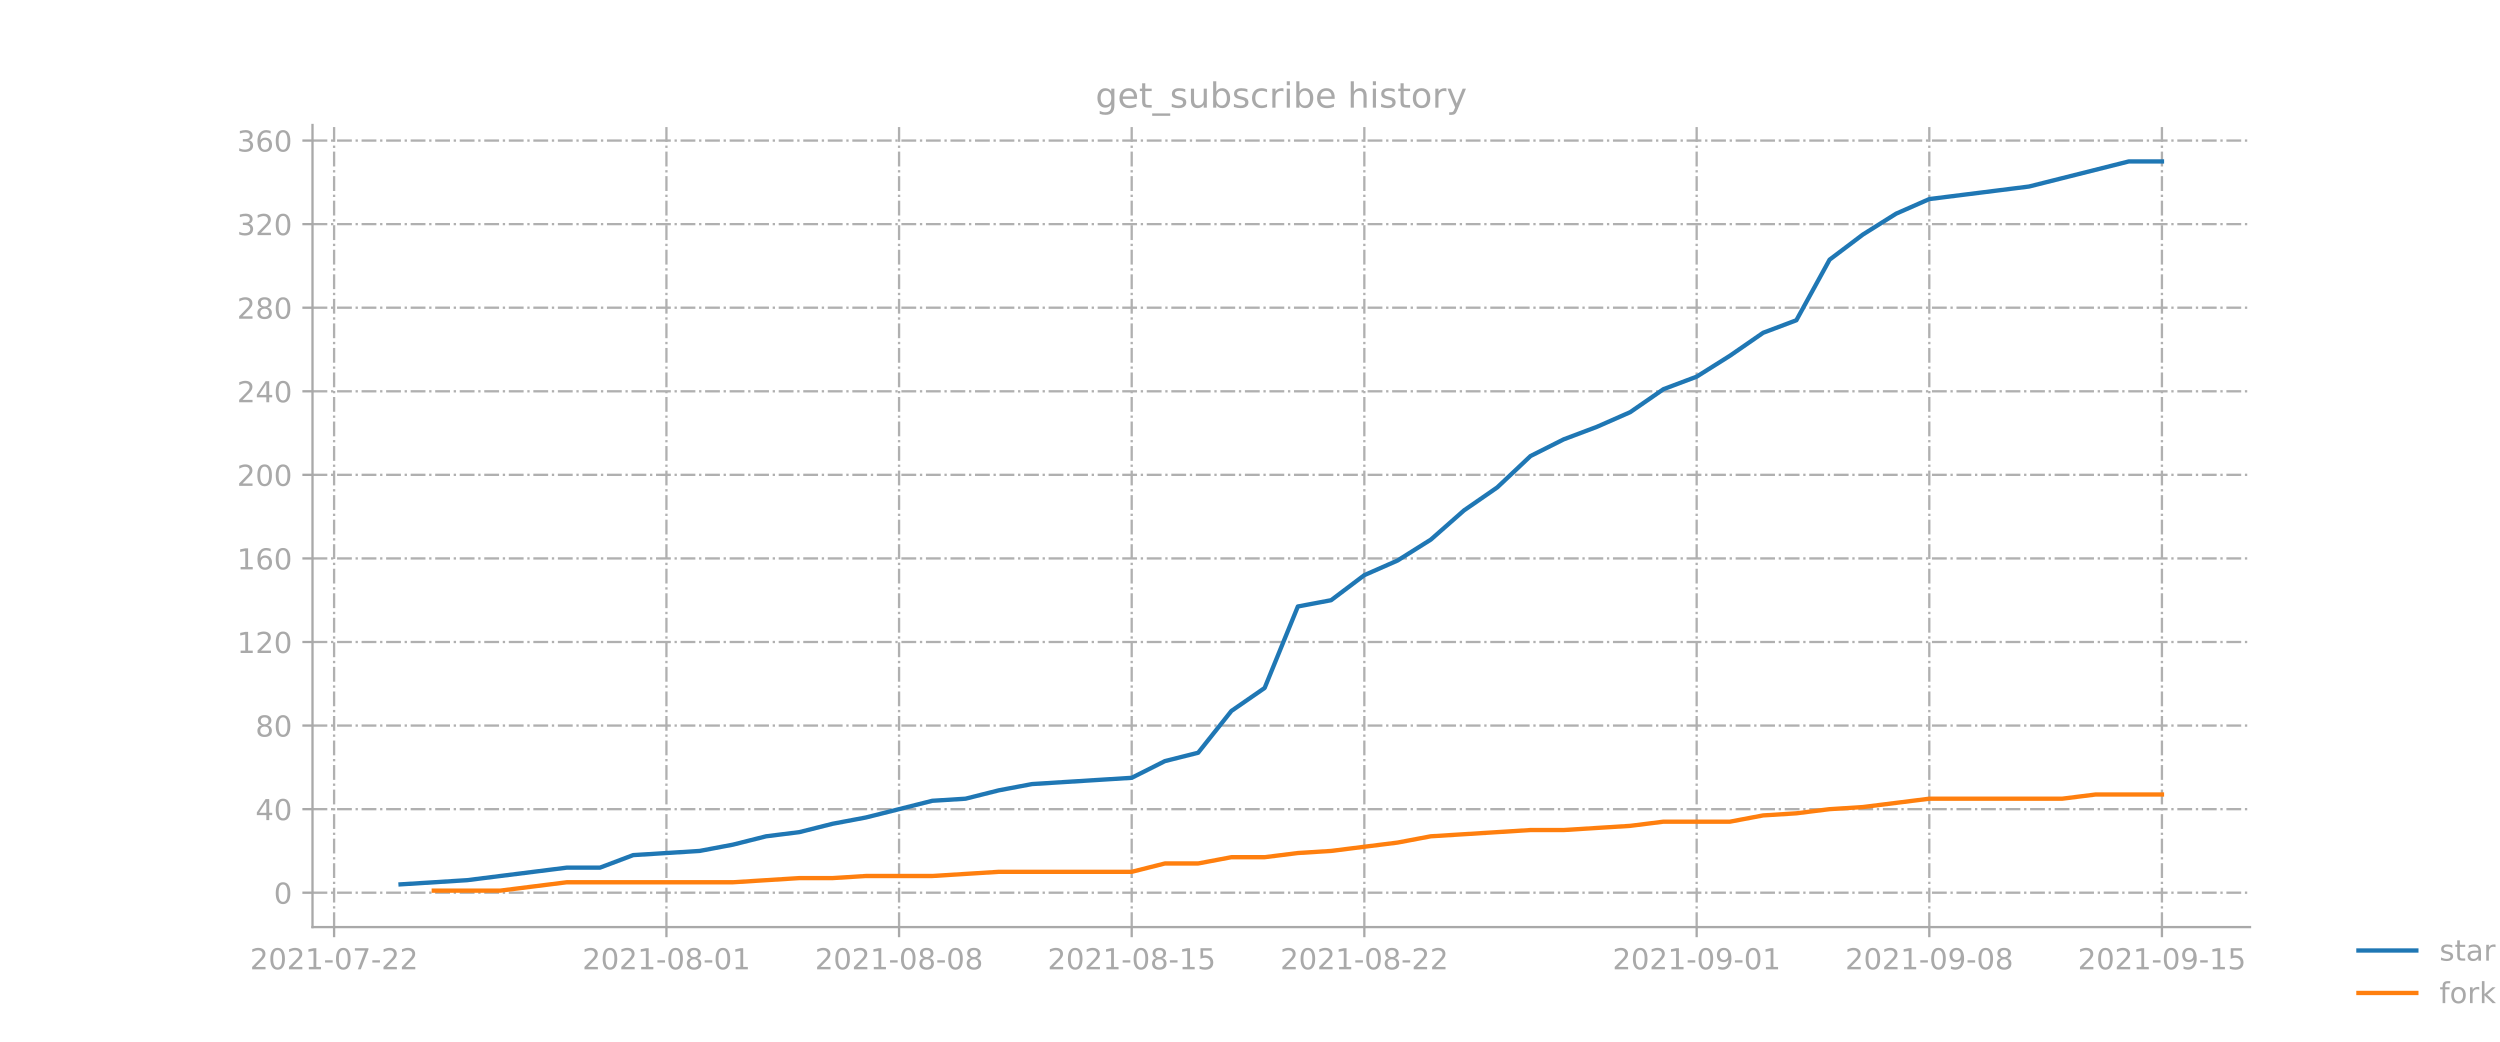
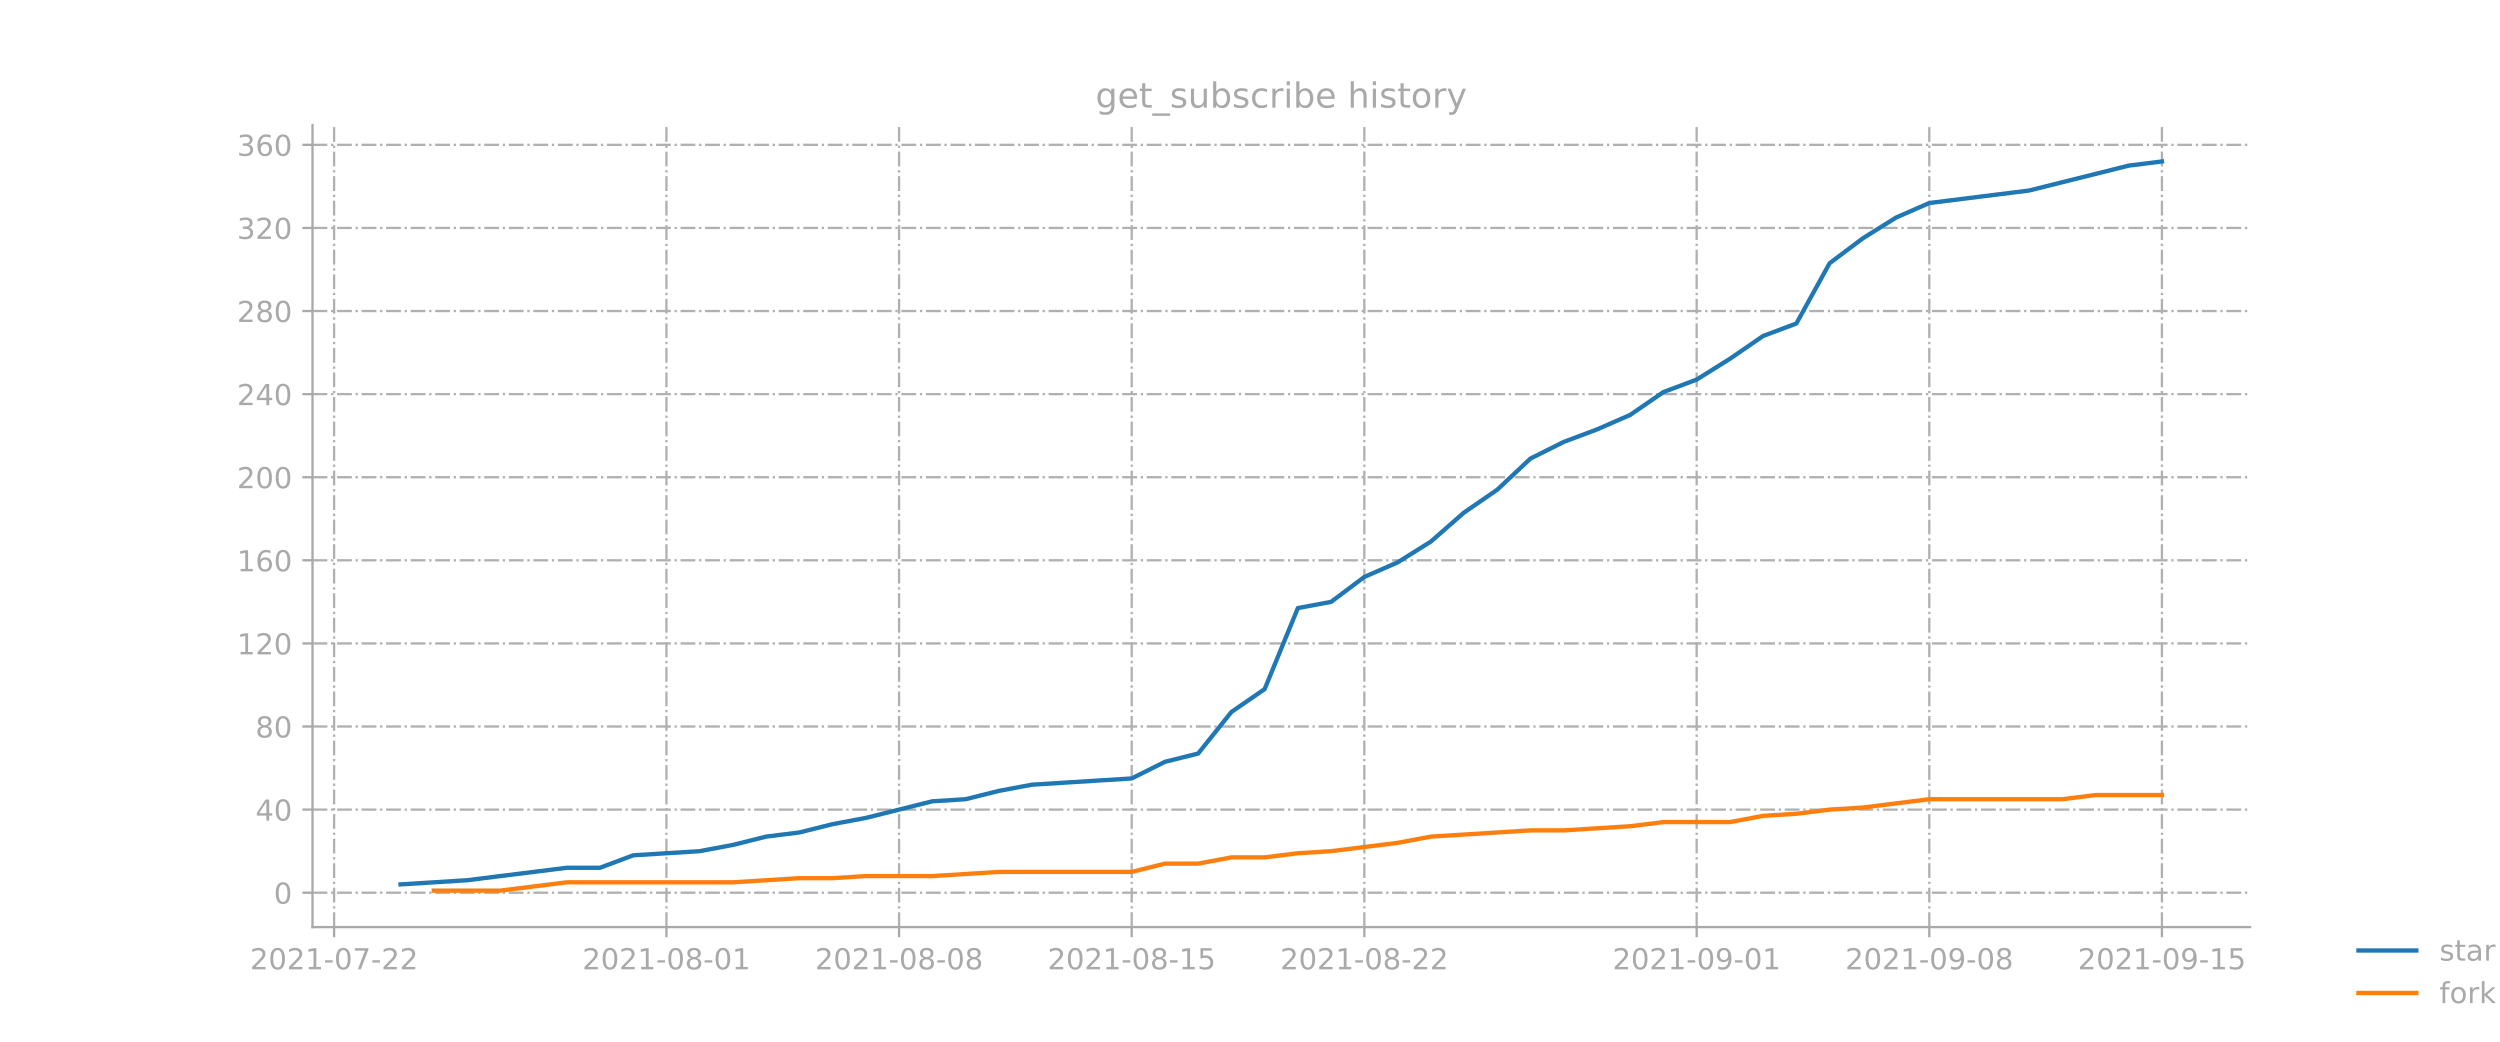
<svg xmlns="http://www.w3.org/2000/svg" xmlns:xlink="http://www.w3.org/1999/xlink" height="360pt" version="1.1" viewBox="0 0 864 360" width="864pt">
  <defs>
    <style type="text/css">*{stroke-linecap:butt;stroke-linejoin:round;}</style>
  </defs>
  <g id="figure_1">
    <g id="patch_1">
      <path d="M 0 360  L 864 360  L 864 0  L 0 0  z " style="fill:none;opacity:0;" />
    </g>
    <g id="axes_1">
      <g id="patch_2">
        <path d="M 108 320.4  L 777.6 320.4  L 777.6 43.2  L 108 43.2  z " style="fill:none;opacity:0;" />
      </g>
      <g id="matplotlib.axis_1">
        <g id="xtick_1">
          <g id="line2d_1">
-             <path clip-path="url(#p964b43dc69)" d="M 115.466 320.4  L 115.466 43.2  " style="fill:none;stroke:#b0b0b0;stroke-dasharray:5.12,1.28,0.8,1.28;stroke-dashoffset:0;stroke-width:0.8;" />
+             <path clip-path="url(#p121e58c617)" d="M 115.466 320.4  L 115.466 43.2  " style="fill:none;stroke:#b0b0b0;stroke-dasharray:5.12,1.28,0.8,1.28;stroke-dashoffset:0;stroke-width:0.8;" />
          </g>
          <g id="line2d_2">
            <defs>
-               <path d="M 0 0  L 0 3.5  " id="m5ccecdd227" style="stroke:#a9a9a9;stroke-width:0.8;" />
+               <path d="M 0 0  L 0 3.5  " id="m36b62589fe" style="stroke:#a9a9a9;stroke-width:0.8;" />
            </defs>
            <g>
-               <use style="fill:#a9a9a9;stroke:#a9a9a9;stroke-width:0.8;" x="115.466" xlink:href="#m5ccecdd227" y="320.4" />
+               <use style="fill:#a9a9a9;stroke:#a9a9a9;stroke-width:0.8;" x="115.466" xlink:href="#m36b62589fe" y="320.4" />
            </g>
          </g>
          <g id="text_1">
            <g style="fill:#a9a9a9;" transform="translate(86.40771 334.9984)scale(0.1 -0.1)">
              <defs>
                <path d="M 1228 531  L 3431 531  L 3431 0  L 469 0  L 469 531  Q 828 903 1448 1529  Q 2069 2156 2228 2338  Q 2531 2678 2651 2914  Q 2772 3150 2772 3378  Q 2772 3750 2511 3984  Q 2250 4219 1831 4219  Q 1534 4219 1204 4116  Q 875 4013 500 3803  L 500 4441  Q 881 4594 1212 4672  Q 1544 4750 1819 4750  Q 2544 4750 2975 4387  Q 3406 4025 3406 3419  Q 3406 3131 3298 2873  Q 3191 2616 2906 2266  Q 2828 2175 2409 1742  Q 1991 1309 1228 531  z " id="DejaVuSans-32" transform="scale(0.015625)" />
                <path d="M 2034 4250  Q 1547 4250 1301 3770  Q 1056 3291 1056 2328  Q 1056 1369 1301 889  Q 1547 409 2034 409  Q 2525 409 2770 889  Q 3016 1369 3016 2328  Q 3016 3291 2770 3770  Q 2525 4250 2034 4250  z M 2034 4750  Q 2819 4750 3233 4129  Q 3647 3509 3647 2328  Q 3647 1150 3233 529  Q 2819 -91 2034 -91  Q 1250 -91 836 529  Q 422 1150 422 2328  Q 422 3509 836 4129  Q 1250 4750 2034 4750  z " id="DejaVuSans-30" transform="scale(0.015625)" />
                <path d="M 794 531  L 1825 531  L 1825 4091  L 703 3866  L 703 4441  L 1819 4666  L 2450 4666  L 2450 531  L 3481 531  L 3481 0  L 794 0  L 794 531  z " id="DejaVuSans-31" transform="scale(0.015625)" />
                <path d="M 313 2009  L 1997 2009  L 1997 1497  L 313 1497  L 313 2009  z " id="DejaVuSans-2d" transform="scale(0.015625)" />
                <path d="M 525 4666  L 3525 4666  L 3525 4397  L 1831 0  L 1172 0  L 2766 4134  L 525 4134  L 525 4666  z " id="DejaVuSans-37" transform="scale(0.015625)" />
              </defs>
              <use xlink:href="#DejaVuSans-32" />
              <use x="63.623" xlink:href="#DejaVuSans-30" />
              <use x="127.246" xlink:href="#DejaVuSans-32" />
              <use x="190.869" xlink:href="#DejaVuSans-31" />
              <use x="254.492" xlink:href="#DejaVuSans-2d" />
              <use x="290.576" xlink:href="#DejaVuSans-30" />
              <use x="354.199" xlink:href="#DejaVuSans-37" />
              <use x="417.822" xlink:href="#DejaVuSans-2d" />
              <use x="453.906" xlink:href="#DejaVuSans-32" />
              <use x="517.529" xlink:href="#DejaVuSans-32" />
            </g>
          </g>
        </g>
        <g id="xtick_2">
          <g id="line2d_3">
-             <path clip-path="url(#p964b43dc69)" d="M 230.32 320.4  L 230.32 43.2  " style="fill:none;stroke:#b0b0b0;stroke-dasharray:5.12,1.28,0.8,1.28;stroke-dashoffset:0;stroke-width:0.8;" />
+             <path clip-path="url(#p121e58c617)" d="M 230.32 320.4  L 230.32 43.2  " style="fill:none;stroke:#b0b0b0;stroke-dasharray:5.12,1.28,0.8,1.28;stroke-dashoffset:0;stroke-width:0.8;" />
          </g>
          <g id="line2d_4">
            <g>
-               <use style="fill:#a9a9a9;stroke:#a9a9a9;stroke-width:0.8;" x="230.32" xlink:href="#m5ccecdd227" y="320.4" />
+               <use style="fill:#a9a9a9;stroke:#a9a9a9;stroke-width:0.8;" x="230.32" xlink:href="#m36b62589fe" y="320.4" />
            </g>
          </g>
          <g id="text_2">
            <g style="fill:#a9a9a9;" transform="translate(201.2619 334.9984)scale(0.1 -0.1)">
              <defs>
                <path d="M 2034 2216  Q 1584 2216 1326 1975  Q 1069 1734 1069 1313  Q 1069 891 1326 650  Q 1584 409 2034 409  Q 2484 409 2743 651  Q 3003 894 3003 1313  Q 3003 1734 2745 1975  Q 2488 2216 2034 2216  z M 1403 2484  Q 997 2584 770 2862  Q 544 3141 544 3541  Q 544 4100 942 4425  Q 1341 4750 2034 4750  Q 2731 4750 3128 4425  Q 3525 4100 3525 3541  Q 3525 3141 3298 2862  Q 3072 2584 2669 2484  Q 3125 2378 3379 2068  Q 3634 1759 3634 1313  Q 3634 634 3220 271  Q 2806 -91 2034 -91  Q 1263 -91 848 271  Q 434 634 434 1313  Q 434 1759 690 2068  Q 947 2378 1403 2484  z M 1172 3481  Q 1172 3119 1398 2916  Q 1625 2713 2034 2713  Q 2441 2713 2670 2916  Q 2900 3119 2900 3481  Q 2900 3844 2670 4047  Q 2441 4250 2034 4250  Q 1625 4250 1398 4047  Q 1172 3844 1172 3481  z " id="DejaVuSans-38" transform="scale(0.015625)" />
              </defs>
              <use xlink:href="#DejaVuSans-32" />
              <use x="63.623" xlink:href="#DejaVuSans-30" />
              <use x="127.246" xlink:href="#DejaVuSans-32" />
              <use x="190.869" xlink:href="#DejaVuSans-31" />
              <use x="254.492" xlink:href="#DejaVuSans-2d" />
              <use x="290.576" xlink:href="#DejaVuSans-30" />
              <use x="354.199" xlink:href="#DejaVuSans-38" />
              <use x="417.822" xlink:href="#DejaVuSans-2d" />
              <use x="453.906" xlink:href="#DejaVuSans-30" />
              <use x="517.529" xlink:href="#DejaVuSans-31" />
            </g>
          </g>
        </g>
        <g id="xtick_3">
          <g id="line2d_5">
-             <path clip-path="url(#p964b43dc69)" d="M 310.718 320.4  L 310.718 43.2  " style="fill:none;stroke:#b0b0b0;stroke-dasharray:5.12,1.28,0.8,1.28;stroke-dashoffset:0;stroke-width:0.8;" />
+             <path clip-path="url(#p121e58c617)" d="M 310.718 320.4  L 310.718 43.2  " style="fill:none;stroke:#b0b0b0;stroke-dasharray:5.12,1.28,0.8,1.28;stroke-dashoffset:0;stroke-width:0.8;" />
          </g>
          <g id="line2d_6">
            <g>
-               <use style="fill:#a9a9a9;stroke:#a9a9a9;stroke-width:0.8;" x="310.718" xlink:href="#m5ccecdd227" y="320.4" />
+               <use style="fill:#a9a9a9;stroke:#a9a9a9;stroke-width:0.8;" x="310.718" xlink:href="#m36b62589fe" y="320.4" />
            </g>
          </g>
          <g id="text_3">
            <g style="fill:#a9a9a9;" transform="translate(281.6599 334.9984)scale(0.1 -0.1)">
              <use xlink:href="#DejaVuSans-32" />
              <use x="63.623" xlink:href="#DejaVuSans-30" />
              <use x="127.246" xlink:href="#DejaVuSans-32" />
              <use x="190.869" xlink:href="#DejaVuSans-31" />
              <use x="254.492" xlink:href="#DejaVuSans-2d" />
              <use x="290.576" xlink:href="#DejaVuSans-30" />
              <use x="354.199" xlink:href="#DejaVuSans-38" />
              <use x="417.822" xlink:href="#DejaVuSans-2d" />
              <use x="453.906" xlink:href="#DejaVuSans-30" />
              <use x="517.529" xlink:href="#DejaVuSans-38" />
            </g>
          </g>
        </g>
        <g id="xtick_4">
          <g id="line2d_7">
-             <path clip-path="url(#p964b43dc69)" d="M 391.116 320.4  L 391.116 43.2  " style="fill:none;stroke:#b0b0b0;stroke-dasharray:5.12,1.28,0.8,1.28;stroke-dashoffset:0;stroke-width:0.8;" />
+             <path clip-path="url(#p121e58c617)" d="M 391.116 320.4  L 391.116 43.2  " style="fill:none;stroke:#b0b0b0;stroke-dasharray:5.12,1.28,0.8,1.28;stroke-dashoffset:0;stroke-width:0.8;" />
          </g>
          <g id="line2d_8">
            <g>
-               <use style="fill:#a9a9a9;stroke:#a9a9a9;stroke-width:0.8;" x="391.116" xlink:href="#m5ccecdd227" y="320.4" />
+               <use style="fill:#a9a9a9;stroke:#a9a9a9;stroke-width:0.8;" x="391.116" xlink:href="#m36b62589fe" y="320.4" />
            </g>
          </g>
          <g id="text_4">
            <g style="fill:#a9a9a9;" transform="translate(362.0578 334.9984)scale(0.1 -0.1)">
              <defs>
                <path d="M 691 4666  L 3169 4666  L 3169 4134  L 1269 4134  L 1269 2991  Q 1406 3038 1543 3061  Q 1681 3084 1819 3084  Q 2600 3084 3056 2656  Q 3513 2228 3513 1497  Q 3513 744 3044 326  Q 2575 -91 1722 -91  Q 1428 -91 1123 -41  Q 819 9 494 109  L 494 744  Q 775 591 1075 516  Q 1375 441 1709 441  Q 2250 441 2565 725  Q 2881 1009 2881 1497  Q 2881 1984 2565 2268  Q 2250 2553 1709 2553  Q 1456 2553 1204 2497  Q 953 2441 691 2322  L 691 4666  z " id="DejaVuSans-35" transform="scale(0.015625)" />
              </defs>
              <use xlink:href="#DejaVuSans-32" />
              <use x="63.623" xlink:href="#DejaVuSans-30" />
              <use x="127.246" xlink:href="#DejaVuSans-32" />
              <use x="190.869" xlink:href="#DejaVuSans-31" />
              <use x="254.492" xlink:href="#DejaVuSans-2d" />
              <use x="290.576" xlink:href="#DejaVuSans-30" />
              <use x="354.199" xlink:href="#DejaVuSans-38" />
              <use x="417.822" xlink:href="#DejaVuSans-2d" />
              <use x="453.906" xlink:href="#DejaVuSans-31" />
              <use x="517.529" xlink:href="#DejaVuSans-35" />
            </g>
          </g>
        </g>
        <g id="xtick_5">
          <g id="line2d_9">
-             <path clip-path="url(#p964b43dc69)" d="M 471.514 320.4  L 471.514 43.2  " style="fill:none;stroke:#b0b0b0;stroke-dasharray:5.12,1.28,0.8,1.28;stroke-dashoffset:0;stroke-width:0.8;" />
+             <path clip-path="url(#p121e58c617)" d="M 471.514 320.4  L 471.514 43.2  " style="fill:none;stroke:#b0b0b0;stroke-dasharray:5.12,1.28,0.8,1.28;stroke-dashoffset:0;stroke-width:0.8;" />
          </g>
          <g id="line2d_10">
            <g>
-               <use style="fill:#a9a9a9;stroke:#a9a9a9;stroke-width:0.8;" x="471.514" xlink:href="#m5ccecdd227" y="320.4" />
+               <use style="fill:#a9a9a9;stroke:#a9a9a9;stroke-width:0.8;" x="471.514" xlink:href="#m36b62589fe" y="320.4" />
            </g>
          </g>
          <g id="text_5">
            <g style="fill:#a9a9a9;" transform="translate(442.4557 334.9984)scale(0.1 -0.1)">
              <use xlink:href="#DejaVuSans-32" />
              <use x="63.623" xlink:href="#DejaVuSans-30" />
              <use x="127.246" xlink:href="#DejaVuSans-32" />
              <use x="190.869" xlink:href="#DejaVuSans-31" />
              <use x="254.492" xlink:href="#DejaVuSans-2d" />
              <use x="290.576" xlink:href="#DejaVuSans-30" />
              <use x="354.199" xlink:href="#DejaVuSans-38" />
              <use x="417.822" xlink:href="#DejaVuSans-2d" />
              <use x="453.906" xlink:href="#DejaVuSans-32" />
              <use x="517.529" xlink:href="#DejaVuSans-32" />
            </g>
          </g>
        </g>
        <g id="xtick_6">
          <g id="line2d_11">
-             <path clip-path="url(#p964b43dc69)" d="M 586.368 320.4  L 586.368 43.2  " style="fill:none;stroke:#b0b0b0;stroke-dasharray:5.12,1.28,0.8,1.28;stroke-dashoffset:0;stroke-width:0.8;" />
+             <path clip-path="url(#p121e58c617)" d="M 586.368 320.4  L 586.368 43.2  " style="fill:none;stroke:#b0b0b0;stroke-dasharray:5.12,1.28,0.8,1.28;stroke-dashoffset:0;stroke-width:0.8;" />
          </g>
          <g id="line2d_12">
            <g>
-               <use style="fill:#a9a9a9;stroke:#a9a9a9;stroke-width:0.8;" x="586.368" xlink:href="#m5ccecdd227" y="320.4" />
+               <use style="fill:#a9a9a9;stroke:#a9a9a9;stroke-width:0.8;" x="586.368" xlink:href="#m36b62589fe" y="320.4" />
            </g>
          </g>
          <g id="text_6">
            <g style="fill:#a9a9a9;" transform="translate(557.3099 334.9984)scale(0.1 -0.1)">
              <defs>
                <path d="M 703 97  L 703 672  Q 941 559 1184 500  Q 1428 441 1663 441  Q 2288 441 2617 861  Q 2947 1281 2994 2138  Q 2813 1869 2534 1725  Q 2256 1581 1919 1581  Q 1219 1581 811 2004  Q 403 2428 403 3163  Q 403 3881 828 4315  Q 1253 4750 1959 4750  Q 2769 4750 3195 4129  Q 3622 3509 3622 2328  Q 3622 1225 3098 567  Q 2575 -91 1691 -91  Q 1453 -91 1209 -44  Q 966 3 703 97  z M 1959 2075  Q 2384 2075 2632 2365  Q 2881 2656 2881 3163  Q 2881 3666 2632 3958  Q 2384 4250 1959 4250  Q 1534 4250 1286 3958  Q 1038 3666 1038 3163  Q 1038 2656 1286 2365  Q 1534 2075 1959 2075  z " id="DejaVuSans-39" transform="scale(0.015625)" />
              </defs>
              <use xlink:href="#DejaVuSans-32" />
              <use x="63.623" xlink:href="#DejaVuSans-30" />
              <use x="127.246" xlink:href="#DejaVuSans-32" />
              <use x="190.869" xlink:href="#DejaVuSans-31" />
              <use x="254.492" xlink:href="#DejaVuSans-2d" />
              <use x="290.576" xlink:href="#DejaVuSans-30" />
              <use x="354.199" xlink:href="#DejaVuSans-39" />
              <use x="417.822" xlink:href="#DejaVuSans-2d" />
              <use x="453.906" xlink:href="#DejaVuSans-30" />
              <use x="517.529" xlink:href="#DejaVuSans-31" />
            </g>
          </g>
        </g>
        <g id="xtick_7">
          <g id="line2d_13">
-             <path clip-path="url(#p964b43dc69)" d="M 666.766 320.4  L 666.766 43.2  " style="fill:none;stroke:#b0b0b0;stroke-dasharray:5.12,1.28,0.8,1.28;stroke-dashoffset:0;stroke-width:0.8;" />
+             <path clip-path="url(#p121e58c617)" d="M 666.766 320.4  L 666.766 43.2  " style="fill:none;stroke:#b0b0b0;stroke-dasharray:5.12,1.28,0.8,1.28;stroke-dashoffset:0;stroke-width:0.8;" />
          </g>
          <g id="line2d_14">
            <g>
-               <use style="fill:#a9a9a9;stroke:#a9a9a9;stroke-width:0.8;" x="666.766" xlink:href="#m5ccecdd227" y="320.4" />
+               <use style="fill:#a9a9a9;stroke:#a9a9a9;stroke-width:0.8;" x="666.766" xlink:href="#m36b62589fe" y="320.4" />
            </g>
          </g>
          <g id="text_7">
            <g style="fill:#a9a9a9;" transform="translate(637.7079 334.9984)scale(0.1 -0.1)">
              <use xlink:href="#DejaVuSans-32" />
              <use x="63.623" xlink:href="#DejaVuSans-30" />
              <use x="127.246" xlink:href="#DejaVuSans-32" />
              <use x="190.869" xlink:href="#DejaVuSans-31" />
              <use x="254.492" xlink:href="#DejaVuSans-2d" />
              <use x="290.576" xlink:href="#DejaVuSans-30" />
              <use x="354.199" xlink:href="#DejaVuSans-39" />
              <use x="417.822" xlink:href="#DejaVuSans-2d" />
              <use x="453.906" xlink:href="#DejaVuSans-30" />
              <use x="517.529" xlink:href="#DejaVuSans-38" />
            </g>
          </g>
        </g>
        <g id="xtick_8">
          <g id="line2d_15">
-             <path clip-path="url(#p964b43dc69)" d="M 747.164 320.4  L 747.164 43.2  " style="fill:none;stroke:#b0b0b0;stroke-dasharray:5.12,1.28,0.8,1.28;stroke-dashoffset:0;stroke-width:0.8;" />
+             <path clip-path="url(#p121e58c617)" d="M 747.164 320.4  L 747.164 43.2  " style="fill:none;stroke:#b0b0b0;stroke-dasharray:5.12,1.28,0.8,1.28;stroke-dashoffset:0;stroke-width:0.8;" />
          </g>
          <g id="line2d_16">
            <g>
-               <use style="fill:#a9a9a9;stroke:#a9a9a9;stroke-width:0.8;" x="747.164" xlink:href="#m5ccecdd227" y="320.4" />
+               <use style="fill:#a9a9a9;stroke:#a9a9a9;stroke-width:0.8;" x="747.164" xlink:href="#m36b62589fe" y="320.4" />
            </g>
          </g>
          <g id="text_8">
            <g style="fill:#a9a9a9;" transform="translate(718.1058 334.9984)scale(0.1 -0.1)">
              <use xlink:href="#DejaVuSans-32" />
              <use x="63.623" xlink:href="#DejaVuSans-30" />
              <use x="127.246" xlink:href="#DejaVuSans-32" />
              <use x="190.869" xlink:href="#DejaVuSans-31" />
              <use x="254.492" xlink:href="#DejaVuSans-2d" />
              <use x="290.576" xlink:href="#DejaVuSans-30" />
              <use x="354.199" xlink:href="#DejaVuSans-39" />
              <use x="417.822" xlink:href="#DejaVuSans-2d" />
              <use x="453.906" xlink:href="#DejaVuSans-31" />
              <use x="517.529" xlink:href="#DejaVuSans-35" />
            </g>
          </g>
        </g>
      </g>
      <g id="matplotlib.axis_2">
        <g id="ytick_1">
          <g id="line2d_17">
-             <path clip-path="url(#p964b43dc69)" d="M 108 308.522  L 777.6 308.522  " style="fill:none;stroke:#b0b0b0;stroke-dasharray:5.12,1.28,0.8,1.28;stroke-dashoffset:0;stroke-width:0.8;" />
+             <path clip-path="url(#p121e58c617)" d="M 108 308.518  L 777.6 308.518  " style="fill:none;stroke:#b0b0b0;stroke-dasharray:5.12,1.28,0.8,1.28;stroke-dashoffset:0;stroke-width:0.8;" />
          </g>
          <g id="line2d_18">
            <defs>
-               <path d="M 0 0  L -3.5 0  " id="ma548b22d5c" style="stroke:#a9a9a9;stroke-width:0.8;" />
+               <path d="M 0 0  L -3.5 0  " id="md76ac8c719" style="stroke:#a9a9a9;stroke-width:0.8;" />
            </defs>
            <g>
-               <use style="fill:#a9a9a9;stroke:#a9a9a9;stroke-width:0.8;" x="108" xlink:href="#ma548b22d5c" y="308.522" />
+               <use style="fill:#a9a9a9;stroke:#a9a9a9;stroke-width:0.8;" x="108" xlink:href="#md76ac8c719" y="308.518" />
            </g>
          </g>
          <g id="text_9">
-             <g style="fill:#a9a9a9;" transform="translate(94.6375 312.3213)scale(0.1 -0.1)">
+             <g style="fill:#a9a9a9;" transform="translate(94.6375 312.3172)scale(0.1 -0.1)">
              <use xlink:href="#DejaVuSans-30" />
            </g>
          </g>
        </g>
        <g id="ytick_2">
          <g id="line2d_19">
-             <path clip-path="url(#p964b43dc69)" d="M 108 279.64  L 777.6 279.64  " style="fill:none;stroke:#b0b0b0;stroke-dasharray:5.12,1.28,0.8,1.28;stroke-dashoffset:0;stroke-width:0.8;" />
+             <path clip-path="url(#p121e58c617)" d="M 108 279.8  L 777.6 279.8  " style="fill:none;stroke:#b0b0b0;stroke-dasharray:5.12,1.28,0.8,1.28;stroke-dashoffset:0;stroke-width:0.8;" />
          </g>
          <g id="line2d_20">
            <g>
-               <use style="fill:#a9a9a9;stroke:#a9a9a9;stroke-width:0.8;" x="108" xlink:href="#ma548b22d5c" y="279.64" />
+               <use style="fill:#a9a9a9;stroke:#a9a9a9;stroke-width:0.8;" x="108" xlink:href="#md76ac8c719" y="279.8" />
            </g>
          </g>
          <g id="text_10">
-             <g style="fill:#a9a9a9;" transform="translate(88.275 283.4388)scale(0.1 -0.1)">
+             <g style="fill:#a9a9a9;" transform="translate(88.275 283.5992)scale(0.1 -0.1)">
              <defs>
                <path d="M 2419 4116  L 825 1625  L 2419 1625  L 2419 4116  z M 2253 4666  L 3047 4666  L 3047 1625  L 3713 1625  L 3713 1100  L 3047 1100  L 3047 0  L 2419 0  L 2419 1100  L 313 1100  L 313 1709  L 2253 4666  z " id="DejaVuSans-34" transform="scale(0.015625)" />
              </defs>
              <use xlink:href="#DejaVuSans-34" />
              <use x="63.623" xlink:href="#DejaVuSans-30" />
            </g>
          </g>
        </g>
        <g id="ytick_3">
          <g id="line2d_21">
-             <path clip-path="url(#p964b43dc69)" d="M 108 250.757  L 777.6 250.757  " style="fill:none;stroke:#b0b0b0;stroke-dasharray:5.12,1.28,0.8,1.28;stroke-dashoffset:0;stroke-width:0.8;" />
+             <path clip-path="url(#p121e58c617)" d="M 108 251.082  L 777.6 251.082  " style="fill:none;stroke:#b0b0b0;stroke-dasharray:5.12,1.28,0.8,1.28;stroke-dashoffset:0;stroke-width:0.8;" />
          </g>
          <g id="line2d_22">
            <g>
-               <use style="fill:#a9a9a9;stroke:#a9a9a9;stroke-width:0.8;" x="108" xlink:href="#ma548b22d5c" y="250.757" />
+               <use style="fill:#a9a9a9;stroke:#a9a9a9;stroke-width:0.8;" x="108" xlink:href="#md76ac8c719" y="251.082" />
            </g>
          </g>
          <g id="text_11">
-             <g style="fill:#a9a9a9;" transform="translate(88.275 254.5562)scale(0.1 -0.1)">
+             <g style="fill:#a9a9a9;" transform="translate(88.275 254.8813)scale(0.1 -0.1)">
              <use xlink:href="#DejaVuSans-38" />
              <use x="63.623" xlink:href="#DejaVuSans-30" />
            </g>
          </g>
        </g>
        <g id="ytick_4">
          <g id="line2d_23">
-             <path clip-path="url(#p964b43dc69)" d="M 108 221.874  L 777.6 221.874  " style="fill:none;stroke:#b0b0b0;stroke-dasharray:5.12,1.28,0.8,1.28;stroke-dashoffset:0;stroke-width:0.8;" />
+             <path clip-path="url(#p121e58c617)" d="M 108 222.364  L 777.6 222.364  " style="fill:none;stroke:#b0b0b0;stroke-dasharray:5.12,1.28,0.8,1.28;stroke-dashoffset:0;stroke-width:0.8;" />
          </g>
          <g id="line2d_24">
            <g>
-               <use style="fill:#a9a9a9;stroke:#a9a9a9;stroke-width:0.8;" x="108" xlink:href="#ma548b22d5c" y="221.874" />
+               <use style="fill:#a9a9a9;stroke:#a9a9a9;stroke-width:0.8;" x="108" xlink:href="#md76ac8c719" y="222.364" />
            </g>
          </g>
          <g id="text_12">
-             <g style="fill:#a9a9a9;" transform="translate(81.9125 225.6737)scale(0.1 -0.1)">
+             <g style="fill:#a9a9a9;" transform="translate(81.9125 226.1633)scale(0.1 -0.1)">
              <use xlink:href="#DejaVuSans-31" />
              <use x="63.623" xlink:href="#DejaVuSans-32" />
              <use x="127.246" xlink:href="#DejaVuSans-30" />
            </g>
          </g>
        </g>
        <g id="ytick_5">
          <g id="line2d_25">
-             <path clip-path="url(#p964b43dc69)" d="M 108 192.992  L 777.6 192.992  " style="fill:none;stroke:#b0b0b0;stroke-dasharray:5.12,1.28,0.8,1.28;stroke-dashoffset:0;stroke-width:0.8;" />
+             <path clip-path="url(#p121e58c617)" d="M 108 193.646  L 777.6 193.646  " style="fill:none;stroke:#b0b0b0;stroke-dasharray:5.12,1.28,0.8,1.28;stroke-dashoffset:0;stroke-width:0.8;" />
          </g>
          <g id="line2d_26">
            <g>
-               <use style="fill:#a9a9a9;stroke:#a9a9a9;stroke-width:0.8;" x="108" xlink:href="#ma548b22d5c" y="192.992" />
+               <use style="fill:#a9a9a9;stroke:#a9a9a9;stroke-width:0.8;" x="108" xlink:href="#md76ac8c719" y="193.646" />
            </g>
          </g>
          <g id="text_13">
-             <g style="fill:#a9a9a9;" transform="translate(81.9125 196.7912)scale(0.1 -0.1)">
+             <g style="fill:#a9a9a9;" transform="translate(81.9125 197.4454)scale(0.1 -0.1)">
              <defs>
                <path d="M 2113 2584  Q 1688 2584 1439 2293  Q 1191 2003 1191 1497  Q 1191 994 1439 701  Q 1688 409 2113 409  Q 2538 409 2786 701  Q 3034 994 3034 1497  Q 3034 2003 2786 2293  Q 2538 2584 2113 2584  z M 3366 4563  L 3366 3988  Q 3128 4100 2886 4159  Q 2644 4219 2406 4219  Q 1781 4219 1451 3797  Q 1122 3375 1075 2522  Q 1259 2794 1537 2939  Q 1816 3084 2150 3084  Q 2853 3084 3261 2657  Q 3669 2231 3669 1497  Q 3669 778 3244 343  Q 2819 -91 2113 -91  Q 1303 -91 875 529  Q 447 1150 447 2328  Q 447 3434 972 4092  Q 1497 4750 2381 4750  Q 2619 4750 2861 4703  Q 3103 4656 3366 4563  z " id="DejaVuSans-36" transform="scale(0.015625)" />
              </defs>
              <use xlink:href="#DejaVuSans-31" />
              <use x="63.623" xlink:href="#DejaVuSans-36" />
              <use x="127.246" xlink:href="#DejaVuSans-30" />
            </g>
          </g>
        </g>
        <g id="ytick_6">
          <g id="line2d_27">
-             <path clip-path="url(#p964b43dc69)" d="M 108 164.109  L 777.6 164.109  " style="fill:none;stroke:#b0b0b0;stroke-dasharray:5.12,1.28,0.8,1.28;stroke-dashoffset:0;stroke-width:0.8;" />
+             <path clip-path="url(#p121e58c617)" d="M 108 164.928  L 777.6 164.928  " style="fill:none;stroke:#b0b0b0;stroke-dasharray:5.12,1.28,0.8,1.28;stroke-dashoffset:0;stroke-width:0.8;" />
          </g>
          <g id="line2d_28">
            <g>
-               <use style="fill:#a9a9a9;stroke:#a9a9a9;stroke-width:0.8;" x="108" xlink:href="#ma548b22d5c" y="164.109" />
+               <use style="fill:#a9a9a9;stroke:#a9a9a9;stroke-width:0.8;" x="108" xlink:href="#md76ac8c719" y="164.928" />
            </g>
          </g>
          <g id="text_14">
-             <g style="fill:#a9a9a9;" transform="translate(81.9125 167.9087)scale(0.1 -0.1)">
+             <g style="fill:#a9a9a9;" transform="translate(81.9125 168.7274)scale(0.1 -0.1)">
              <use xlink:href="#DejaVuSans-32" />
              <use x="63.623" xlink:href="#DejaVuSans-30" />
              <use x="127.246" xlink:href="#DejaVuSans-30" />
            </g>
          </g>
        </g>
        <g id="ytick_7">
          <g id="line2d_29">
-             <path clip-path="url(#p964b43dc69)" d="M 108 135.227  L 777.6 135.227  " style="fill:none;stroke:#b0b0b0;stroke-dasharray:5.12,1.28,0.8,1.28;stroke-dashoffset:0;stroke-width:0.8;" />
+             <path clip-path="url(#p121e58c617)" d="M 108 136.21  L 777.6 136.21  " style="fill:none;stroke:#b0b0b0;stroke-dasharray:5.12,1.28,0.8,1.28;stroke-dashoffset:0;stroke-width:0.8;" />
          </g>
          <g id="line2d_30">
            <g>
-               <use style="fill:#a9a9a9;stroke:#a9a9a9;stroke-width:0.8;" x="108" xlink:href="#ma548b22d5c" y="135.227" />
+               <use style="fill:#a9a9a9;stroke:#a9a9a9;stroke-width:0.8;" x="108" xlink:href="#md76ac8c719" y="136.21" />
            </g>
          </g>
          <g id="text_15">
-             <g style="fill:#a9a9a9;" transform="translate(81.9125 139.0262)scale(0.1 -0.1)">
+             <g style="fill:#a9a9a9;" transform="translate(81.9125 140.0095)scale(0.1 -0.1)">
              <use xlink:href="#DejaVuSans-32" />
              <use x="63.623" xlink:href="#DejaVuSans-34" />
              <use x="127.246" xlink:href="#DejaVuSans-30" />
            </g>
          </g>
        </g>
        <g id="ytick_8">
          <g id="line2d_31">
-             <path clip-path="url(#p964b43dc69)" d="M 108 106.344  L 777.6 106.344  " style="fill:none;stroke:#b0b0b0;stroke-dasharray:5.12,1.28,0.8,1.28;stroke-dashoffset:0;stroke-width:0.8;" />
+             <path clip-path="url(#p121e58c617)" d="M 108 107.492  L 777.6 107.492  " style="fill:none;stroke:#b0b0b0;stroke-dasharray:5.12,1.28,0.8,1.28;stroke-dashoffset:0;stroke-width:0.8;" />
          </g>
          <g id="line2d_32">
            <g>
-               <use style="fill:#a9a9a9;stroke:#a9a9a9;stroke-width:0.8;" x="108" xlink:href="#ma548b22d5c" y="106.344" />
+               <use style="fill:#a9a9a9;stroke:#a9a9a9;stroke-width:0.8;" x="108" xlink:href="#md76ac8c719" y="107.492" />
            </g>
          </g>
          <g id="text_16">
-             <g style="fill:#a9a9a9;" transform="translate(81.9125 110.1436)scale(0.1 -0.1)">
+             <g style="fill:#a9a9a9;" transform="translate(81.9125 111.2915)scale(0.1 -0.1)">
              <use xlink:href="#DejaVuSans-32" />
              <use x="63.623" xlink:href="#DejaVuSans-38" />
              <use x="127.246" xlink:href="#DejaVuSans-30" />
            </g>
          </g>
        </g>
        <g id="ytick_9">
          <g id="line2d_33">
-             <path clip-path="url(#p964b43dc69)" d="M 108 77.462  L 777.6 77.462  " style="fill:none;stroke:#b0b0b0;stroke-dasharray:5.12,1.28,0.8,1.28;stroke-dashoffset:0;stroke-width:0.8;" />
+             <path clip-path="url(#p121e58c617)" d="M 108 78.774  L 777.6 78.774  " style="fill:none;stroke:#b0b0b0;stroke-dasharray:5.12,1.28,0.8,1.28;stroke-dashoffset:0;stroke-width:0.8;" />
          </g>
          <g id="line2d_34">
            <g>
-               <use style="fill:#a9a9a9;stroke:#a9a9a9;stroke-width:0.8;" x="108" xlink:href="#ma548b22d5c" y="77.462" />
+               <use style="fill:#a9a9a9;stroke:#a9a9a9;stroke-width:0.8;" x="108" xlink:href="#md76ac8c719" y="78.774" />
            </g>
          </g>
          <g id="text_17">
-             <g style="fill:#a9a9a9;" transform="translate(81.9125 81.26111)scale(0.1 -0.1)">
+             <g style="fill:#a9a9a9;" transform="translate(81.9125 82.57358)scale(0.1 -0.1)">
              <defs>
                <path d="M 2597 2516  Q 3050 2419 3304 2112  Q 3559 1806 3559 1356  Q 3559 666 3084 287  Q 2609 -91 1734 -91  Q 1441 -91 1130 -33  Q 819 25 488 141  L 488 750  Q 750 597 1062 519  Q 1375 441 1716 441  Q 2309 441 2620 675  Q 2931 909 2931 1356  Q 2931 1769 2642 2001  Q 2353 2234 1838 2234  L 1294 2234  L 1294 2753  L 1863 2753  Q 2328 2753 2575 2939  Q 2822 3125 2822 3475  Q 2822 3834 2567 4026  Q 2313 4219 1838 4219  Q 1578 4219 1281 4162  Q 984 4106 628 3988  L 628 4550  Q 988 4650 1302 4700  Q 1616 4750 1894 4750  Q 2613 4750 3031 4423  Q 3450 4097 3450 3541  Q 3450 3153 3228 2886  Q 3006 2619 2597 2516  z " id="DejaVuSans-33" transform="scale(0.015625)" />
              </defs>
              <use xlink:href="#DejaVuSans-33" />
              <use x="63.623" xlink:href="#DejaVuSans-32" />
              <use x="127.246" xlink:href="#DejaVuSans-30" />
            </g>
          </g>
        </g>
        <g id="ytick_10">
          <g id="line2d_35">
-             <path clip-path="url(#p964b43dc69)" d="M 108 48.579  L 777.6 48.579  " style="fill:none;stroke:#b0b0b0;stroke-dasharray:5.12,1.28,0.8,1.28;stroke-dashoffset:0;stroke-width:0.8;" />
+             <path clip-path="url(#p121e58c617)" d="M 108 50.056  L 777.6 50.056  " style="fill:none;stroke:#b0b0b0;stroke-dasharray:5.12,1.28,0.8,1.28;stroke-dashoffset:0;stroke-width:0.8;" />
          </g>
          <g id="line2d_36">
            <g>
-               <use style="fill:#a9a9a9;stroke:#a9a9a9;stroke-width:0.8;" x="108" xlink:href="#ma548b22d5c" y="48.579" />
+               <use style="fill:#a9a9a9;stroke:#a9a9a9;stroke-width:0.8;" x="108" xlink:href="#md76ac8c719" y="50.056" />
            </g>
          </g>
          <g id="text_18">
-             <g style="fill:#a9a9a9;" transform="translate(81.9125 52.37859)scale(0.1 -0.1)">
+             <g style="fill:#a9a9a9;" transform="translate(81.9125 53.85563)scale(0.1 -0.1)">
              <use xlink:href="#DejaVuSans-33" />
              <use x="63.623" xlink:href="#DejaVuSans-36" />
              <use x="127.246" xlink:href="#DejaVuSans-30" />
            </g>
          </g>
        </g>
      </g>
      <g id="line2d_37">
-         <path clip-path="url(#p964b43dc69)" d="M 138.436 305.634  L 149.922 304.912  L 161.407 304.19  L 172.893 302.746  L 184.378 301.301  L 195.863 299.857  L 207.349 299.857  L 218.834 295.525  L 230.32 294.803  L 241.805 294.081  L 253.291 291.915  L 264.776 289.026  L 276.261 287.582  L 287.747 284.694  L 299.232 282.528  L 310.718 279.64  L 322.203 276.751  L 333.689 276.029  L 345.174 273.141  L 356.659 270.975  L 368.145 270.253  L 379.63 269.531  L 391.116 268.809  L 402.601 263.032  L 414.086 260.144  L 425.572 245.703  L 437.057 237.76  L 448.543 209.599  L 460.028 207.433  L 471.514 198.768  L 482.999 193.714  L 494.484 186.493  L 505.97 176.385  L 517.455 168.442  L 528.941 157.611  L 540.426 151.834  L 551.911 147.502  L 563.397 142.448  L 574.882 134.505  L 586.368 130.172  L 597.853 122.952  L 609.339 115.009  L 620.824 110.677  L 632.309 89.737  L 643.795 81.072  L 655.28 73.852  L 666.766 68.797  L 678.251 67.353  L 689.737 65.909  L 701.222 64.465  L 712.707 61.577  L 724.193 58.688  L 735.678 55.8  L 747.164 55.8  " style="fill:none;stroke:#1f77b4;stroke-linecap:square;stroke-width:1.5;" />
+         <path clip-path="url(#p121e58c617)" d="M 138.436 305.646  L 149.922 304.928  L 161.407 304.21  L 172.893 302.774  L 184.378 301.338  L 195.863 299.903  L 207.349 299.903  L 218.834 295.595  L 230.32 294.877  L 241.805 294.159  L 253.291 292.005  L 264.776 289.133  L 276.261 287.697  L 287.747 284.826  L 299.232 282.672  L 310.718 279.8  L 322.203 276.928  L 333.689 276.21  L 345.174 273.338  L 356.659 271.185  L 368.145 270.467  L 379.63 269.749  L 391.116 269.031  L 402.601 263.287  L 414.086 260.415  L 425.572 246.056  L 437.057 238.159  L 448.543 210.159  L 460.028 208.005  L 471.514 199.39  L 482.999 194.364  L 494.484 187.185  L 505.97 177.133  L 517.455 169.236  L 528.941 158.467  L 540.426 152.723  L 551.911 148.415  L 563.397 143.39  L 574.882 135.492  L 586.368 131.185  L 597.853 124.005  L 609.339 116.108  L 620.824 111.8  L 632.309 90.979  L 643.795 82.364  L 655.28 75.185  L 666.766 70.159  L 678.251 68.723  L 689.737 67.287  L 701.222 65.851  L 712.707 62.979  L 724.193 60.108  L 735.678 57.236  L 747.164 55.8  " style="fill:none;stroke:#1f77b4;stroke-linecap:square;stroke-width:1.5;" />
      </g>
      <g id="line2d_38">
-         <path clip-path="url(#p964b43dc69)" d="M 149.922 307.8  L 161.407 307.8  L 172.893 307.8  L 184.378 306.356  L 195.863 304.912  L 207.349 304.912  L 218.834 304.912  L 230.32 304.912  L 241.805 304.912  L 253.291 304.912  L 264.776 304.19  L 276.261 303.468  L 287.747 303.468  L 299.232 302.746  L 310.718 302.746  L 322.203 302.746  L 333.689 302.023  L 345.174 301.301  L 356.659 301.301  L 368.145 301.301  L 379.63 301.301  L 391.116 301.301  L 402.601 298.413  L 414.086 298.413  L 425.572 296.247  L 437.057 296.247  L 448.543 294.803  L 460.028 294.081  L 471.514 292.637  L 482.999 291.193  L 494.484 289.026  L 505.97 288.304  L 517.455 287.582  L 528.941 286.86  L 540.426 286.86  L 551.911 286.138  L 563.397 285.416  L 574.882 283.972  L 586.368 283.972  L 597.853 283.972  L 609.339 281.806  L 620.824 281.084  L 632.309 279.64  L 643.795 278.917  L 655.28 277.473  L 666.766 276.029  L 678.251 276.029  L 689.737 276.029  L 701.222 276.029  L 712.707 276.029  L 724.193 274.585  L 735.678 274.585  L 747.164 274.585  " style="fill:none;stroke:#ff7f0e;stroke-linecap:square;stroke-width:1.5;" />
+         <path clip-path="url(#p121e58c617)" d="M 149.922 307.8  L 161.407 307.8  L 172.893 307.8  L 184.378 306.364  L 195.863 304.928  L 207.349 304.928  L 218.834 304.928  L 230.32 304.928  L 241.805 304.928  L 253.291 304.928  L 264.776 304.21  L 276.261 303.492  L 287.747 303.492  L 299.232 302.774  L 310.718 302.774  L 322.203 302.774  L 333.689 302.056  L 345.174 301.338  L 356.659 301.338  L 368.145 301.338  L 379.63 301.338  L 391.116 301.338  L 402.601 298.467  L 414.086 298.467  L 425.572 296.313  L 437.057 296.313  L 448.543 294.877  L 460.028 294.159  L 471.514 292.723  L 482.999 291.287  L 494.484 289.133  L 505.97 288.415  L 517.455 287.697  L 528.941 286.979  L 540.426 286.979  L 551.911 286.262  L 563.397 285.544  L 574.882 284.108  L 586.368 284.108  L 597.853 284.108  L 609.339 281.954  L 620.824 281.236  L 632.309 279.8  L 643.795 279.082  L 655.28 277.646  L 666.766 276.21  L 678.251 276.21  L 689.737 276.21  L 701.222 276.21  L 712.707 276.21  L 724.193 274.774  L 735.678 274.774  L 747.164 274.774  " style="fill:none;stroke:#ff7f0e;stroke-linecap:square;stroke-width:1.5;" />
      </g>
      <g id="patch_3">
        <path d="M 108 320.4  L 108 43.2  " style="fill:none;stroke:#a9a9a9;stroke-linecap:square;stroke-linejoin:miter;stroke-width:0.8;" />
      </g>
      <g id="patch_4">
        <path d="M 777.6 320.4  L 777.6 43.2  " style="fill:none;" />
      </g>
      <g id="patch_5">
        <path d="M 108 320.4  L 777.6 320.4  " style="fill:none;stroke:#a9a9a9;stroke-linecap:square;stroke-linejoin:miter;stroke-width:0.8;" />
      </g>
      <g id="patch_6">
        <path d="M 108 43.2  L 777.6 43.2  " style="fill:none;" />
      </g>
      <g id="text_19">
        <g style="fill:#a9a9a9;" transform="translate(378.6075 37.2)scale(0.12 -0.12)">
          <defs>
            <path d="M 2906 1791  Q 2906 2416 2648 2759  Q 2391 3103 1925 3103  Q 1463 3103 1205 2759  Q 947 2416 947 1791  Q 947 1169 1205 825  Q 1463 481 1925 481  Q 2391 481 2648 825  Q 2906 1169 2906 1791  z M 3481 434  Q 3481 -459 3084 -895  Q 2688 -1331 1869 -1331  Q 1566 -1331 1297 -1286  Q 1028 -1241 775 -1147  L 775 -588  Q 1028 -725 1275 -790  Q 1522 -856 1778 -856  Q 2344 -856 2625 -561  Q 2906 -266 2906 331  L 2906 616  Q 2728 306 2450 153  Q 2172 0 1784 0  Q 1141 0 747 490  Q 353 981 353 1791  Q 353 2603 747 3093  Q 1141 3584 1784 3584  Q 2172 3584 2450 3431  Q 2728 3278 2906 2969  L 2906 3500  L 3481 3500  L 3481 434  z " id="DejaVuSans-67" transform="scale(0.015625)" />
            <path d="M 3597 1894  L 3597 1613  L 953 1613  Q 991 1019 1311 708  Q 1631 397 2203 397  Q 2534 397 2845 478  Q 3156 559 3463 722  L 3463 178  Q 3153 47 2828 -22  Q 2503 -91 2169 -91  Q 1331 -91 842 396  Q 353 884 353 1716  Q 353 2575 817 3079  Q 1281 3584 2069 3584  Q 2775 3584 3186 3129  Q 3597 2675 3597 1894  z M 3022 2063  Q 3016 2534 2758 2815  Q 2500 3097 2075 3097  Q 1594 3097 1305 2825  Q 1016 2553 972 2059  L 3022 2063  z " id="DejaVuSans-65" transform="scale(0.015625)" />
            <path d="M 1172 4494  L 1172 3500  L 2356 3500  L 2356 3053  L 1172 3053  L 1172 1153  Q 1172 725 1289 603  Q 1406 481 1766 481  L 2356 481  L 2356 0  L 1766 0  Q 1100 0 847 248  Q 594 497 594 1153  L 594 3053  L 172 3053  L 172 3500  L 594 3500  L 594 4494  L 1172 4494  z " id="DejaVuSans-74" transform="scale(0.015625)" />
            <path d="M 3263 -1063  L 3263 -1509  L -63 -1509  L -63 -1063  L 3263 -1063  z " id="DejaVuSans-5f" transform="scale(0.015625)" />
            <path d="M 2834 3397  L 2834 2853  Q 2591 2978 2328 3040  Q 2066 3103 1784 3103  Q 1356 3103 1142 2972  Q 928 2841 928 2578  Q 928 2378 1081 2264  Q 1234 2150 1697 2047  L 1894 2003  Q 2506 1872 2764 1633  Q 3022 1394 3022 966  Q 3022 478 2636 193  Q 2250 -91 1575 -91  Q 1294 -91 989 -36  Q 684 19 347 128  L 347 722  Q 666 556 975 473  Q 1284 391 1588 391  Q 1994 391 2212 530  Q 2431 669 2431 922  Q 2431 1156 2273 1281  Q 2116 1406 1581 1522  L 1381 1569  Q 847 1681 609 1914  Q 372 2147 372 2553  Q 372 3047 722 3315  Q 1072 3584 1716 3584  Q 2034 3584 2315 3537  Q 2597 3491 2834 3397  z " id="DejaVuSans-73" transform="scale(0.015625)" />
            <path d="M 544 1381  L 544 3500  L 1119 3500  L 1119 1403  Q 1119 906 1312 657  Q 1506 409 1894 409  Q 2359 409 2629 706  Q 2900 1003 2900 1516  L 2900 3500  L 3475 3500  L 3475 0  L 2900 0  L 2900 538  Q 2691 219 2414 64  Q 2138 -91 1772 -91  Q 1169 -91 856 284  Q 544 659 544 1381  z M 1991 3584  L 1991 3584  z " id="DejaVuSans-75" transform="scale(0.015625)" />
            <path d="M 3116 1747  Q 3116 2381 2855 2742  Q 2594 3103 2138 3103  Q 1681 3103 1420 2742  Q 1159 2381 1159 1747  Q 1159 1113 1420 752  Q 1681 391 2138 391  Q 2594 391 2855 752  Q 3116 1113 3116 1747  z M 1159 2969  Q 1341 3281 1617 3432  Q 1894 3584 2278 3584  Q 2916 3584 3314 3078  Q 3713 2572 3713 1747  Q 3713 922 3314 415  Q 2916 -91 2278 -91  Q 1894 -91 1617 61  Q 1341 213 1159 525  L 1159 0  L 581 0  L 581 4863  L 1159 4863  L 1159 2969  z " id="DejaVuSans-62" transform="scale(0.015625)" />
            <path d="M 3122 3366  L 3122 2828  Q 2878 2963 2633 3030  Q 2388 3097 2138 3097  Q 1578 3097 1268 2742  Q 959 2388 959 1747  Q 959 1106 1268 751  Q 1578 397 2138 397  Q 2388 397 2633 464  Q 2878 531 3122 666  L 3122 134  Q 2881 22 2623 -34  Q 2366 -91 2075 -91  Q 1284 -91 818 406  Q 353 903 353 1747  Q 353 2603 823 3093  Q 1294 3584 2113 3584  Q 2378 3584 2631 3529  Q 2884 3475 3122 3366  z " id="DejaVuSans-63" transform="scale(0.015625)" />
            <path d="M 2631 2963  Q 2534 3019 2420 3045  Q 2306 3072 2169 3072  Q 1681 3072 1420 2755  Q 1159 2438 1159 1844  L 1159 0  L 581 0  L 581 3500  L 1159 3500  L 1159 2956  Q 1341 3275 1631 3429  Q 1922 3584 2338 3584  Q 2397 3584 2469 3576  Q 2541 3569 2628 3553  L 2631 2963  z " id="DejaVuSans-72" transform="scale(0.015625)" />
            <path d="M 603 3500  L 1178 3500  L 1178 0  L 603 0  L 603 3500  z M 603 4863  L 1178 4863  L 1178 4134  L 603 4134  L 603 4863  z " id="DejaVuSans-69" transform="scale(0.015625)" />
            <path id="DejaVuSans-20" transform="scale(0.015625)" />
            <path d="M 3513 2113  L 3513 0  L 2938 0  L 2938 2094  Q 2938 2591 2744 2837  Q 2550 3084 2163 3084  Q 1697 3084 1428 2787  Q 1159 2491 1159 1978  L 1159 0  L 581 0  L 581 4863  L 1159 4863  L 1159 2956  Q 1366 3272 1645 3428  Q 1925 3584 2291 3584  Q 2894 3584 3203 3211  Q 3513 2838 3513 2113  z " id="DejaVuSans-68" transform="scale(0.015625)" />
            <path d="M 1959 3097  Q 1497 3097 1228 2736  Q 959 2375 959 1747  Q 959 1119 1226 758  Q 1494 397 1959 397  Q 2419 397 2687 759  Q 2956 1122 2956 1747  Q 2956 2369 2687 2733  Q 2419 3097 1959 3097  z M 1959 3584  Q 2709 3584 3137 3096  Q 3566 2609 3566 1747  Q 3566 888 3137 398  Q 2709 -91 1959 -91  Q 1206 -91 779 398  Q 353 888 353 1747  Q 353 2609 779 3096  Q 1206 3584 1959 3584  z " id="DejaVuSans-6f" transform="scale(0.015625)" />
            <path d="M 2059 -325  Q 1816 -950 1584 -1140  Q 1353 -1331 966 -1331  L 506 -1331  L 506 -850  L 844 -850  Q 1081 -850 1212 -737  Q 1344 -625 1503 -206  L 1606 56  L 191 3500  L 800 3500  L 1894 763  L 2988 3500  L 3597 3500  L 2059 -325  z " id="DejaVuSans-79" transform="scale(0.015625)" />
          </defs>
          <use xlink:href="#DejaVuSans-67" />
          <use x="63.477" xlink:href="#DejaVuSans-65" />
          <use x="125" xlink:href="#DejaVuSans-74" />
          <use x="164.209" xlink:href="#DejaVuSans-5f" />
          <use x="214.209" xlink:href="#DejaVuSans-73" />
          <use x="266.309" xlink:href="#DejaVuSans-75" />
          <use x="329.688" xlink:href="#DejaVuSans-62" />
          <use x="393.164" xlink:href="#DejaVuSans-73" />
          <use x="445.264" xlink:href="#DejaVuSans-63" />
          <use x="500.244" xlink:href="#DejaVuSans-72" />
          <use x="541.357" xlink:href="#DejaVuSans-69" />
          <use x="569.141" xlink:href="#DejaVuSans-62" />
          <use x="632.617" xlink:href="#DejaVuSans-65" />
          <use x="694.141" xlink:href="#DejaVuSans-20" />
          <use x="725.928" xlink:href="#DejaVuSans-68" />
          <use x="789.307" xlink:href="#DejaVuSans-69" />
          <use x="817.09" xlink:href="#DejaVuSans-73" />
          <use x="869.189" xlink:href="#DejaVuSans-74" />
          <use x="908.398" xlink:href="#DejaVuSans-6f" />
          <use x="969.58" xlink:href="#DejaVuSans-72" />
          <use x="1010.693" xlink:href="#DejaVuSans-79" />
        </g>
      </g>
      <g id="legend_1">
        <g id="line2d_39">
          <path d="M 815.08 328.498  L 835.08 328.498  " style="fill:none;stroke:#1f77b4;stroke-linecap:square;stroke-width:1.5;" />
        </g>
        <g id="line2d_40" />
        <g id="text_20">
          <g style="fill:#a9a9a9;" transform="translate(843.08 331.9984)scale(0.1 -0.1)">
            <defs>
              <path d="M 2194 1759  Q 1497 1759 1228 1600  Q 959 1441 959 1056  Q 959 750 1161 570  Q 1363 391 1709 391  Q 2188 391 2477 730  Q 2766 1069 2766 1631  L 2766 1759  L 2194 1759  z M 3341 1997  L 3341 0  L 2766 0  L 2766 531  Q 2569 213 2275 61  Q 1981 -91 1556 -91  Q 1019 -91 701 211  Q 384 513 384 1019  Q 384 1609 779 1909  Q 1175 2209 1959 2209  L 2766 2209  L 2766 2266  Q 2766 2663 2505 2880  Q 2244 3097 1772 3097  Q 1472 3097 1187 3025  Q 903 2953 641 2809  L 641 3341  Q 956 3463 1253 3523  Q 1550 3584 1831 3584  Q 2591 3584 2966 3190  Q 3341 2797 3341 1997  z " id="DejaVuSans-61" transform="scale(0.015625)" />
            </defs>
            <use xlink:href="#DejaVuSans-73" />
            <use x="52.1" xlink:href="#DejaVuSans-74" />
            <use x="91.309" xlink:href="#DejaVuSans-61" />
            <use x="152.588" xlink:href="#DejaVuSans-72" />
          </g>
        </g>
        <g id="line2d_41">
          <path d="M 815.08 343.177  L 835.08 343.177  " style="fill:none;stroke:#ff7f0e;stroke-linecap:square;stroke-width:1.5;" />
        </g>
        <g id="line2d_42" />
        <g id="text_21">
          <g style="fill:#a9a9a9;" transform="translate(843.08 346.6766)scale(0.1 -0.1)">
            <defs>
              <path d="M 2375 4863  L 2375 4384  L 1825 4384  Q 1516 4384 1395 4259  Q 1275 4134 1275 3809  L 1275 3500  L 2222 3500  L 2222 3053  L 1275 3053  L 1275 0  L 697 0  L 697 3053  L 147 3053  L 147 3500  L 697 3500  L 697 3744  Q 697 4328 969 4595  Q 1241 4863 1831 4863  L 2375 4863  z " id="DejaVuSans-66" transform="scale(0.015625)" />
              <path d="M 581 4863  L 1159 4863  L 1159 1991  L 2875 3500  L 3609 3500  L 1753 1863  L 3688 0  L 2938 0  L 1159 1709  L 1159 0  L 581 0  L 581 4863  z " id="DejaVuSans-6b" transform="scale(0.015625)" />
            </defs>
            <use xlink:href="#DejaVuSans-66" />
            <use x="35.205" xlink:href="#DejaVuSans-6f" />
            <use x="96.387" xlink:href="#DejaVuSans-72" />
            <use x="137.5" xlink:href="#DejaVuSans-6b" />
          </g>
        </g>
      </g>
    </g>
  </g>
  <defs>
-     <clipPath id="p964b43dc69">
+     <clipPath id="p121e58c617">
      <rect height="277.2" width="669.6" x="108" y="43.2" />
    </clipPath>
  </defs>
</svg>
